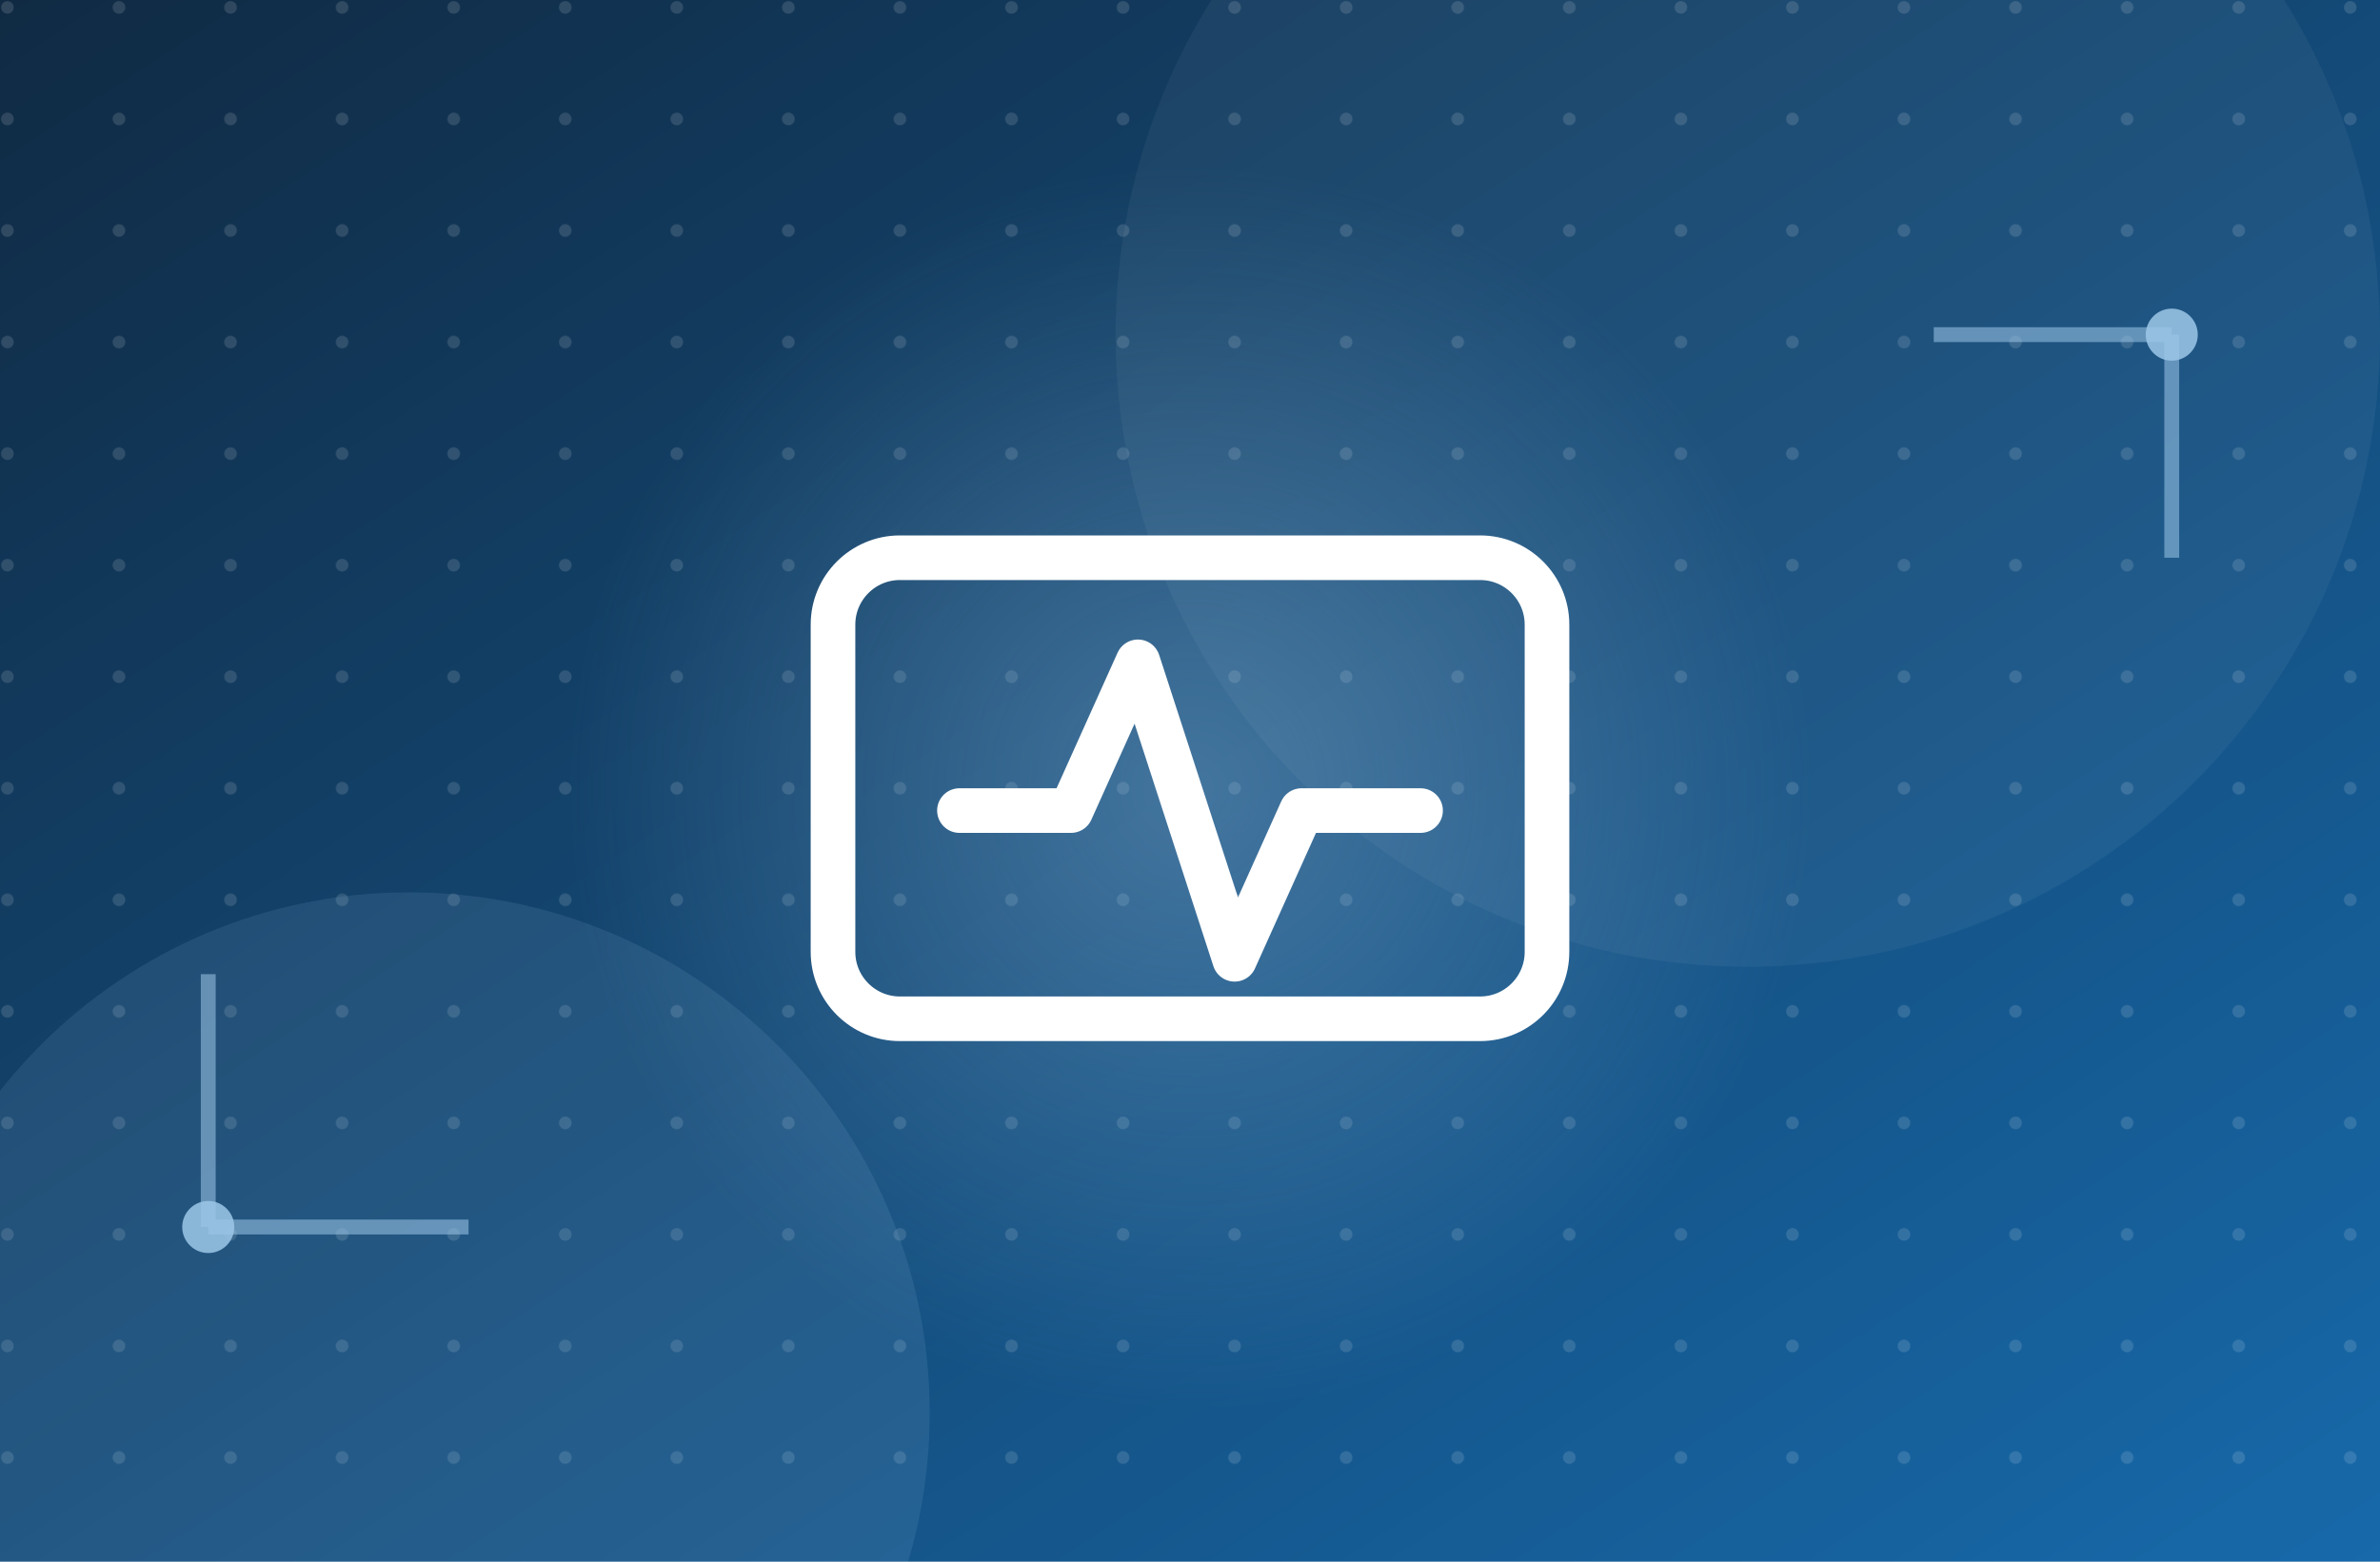
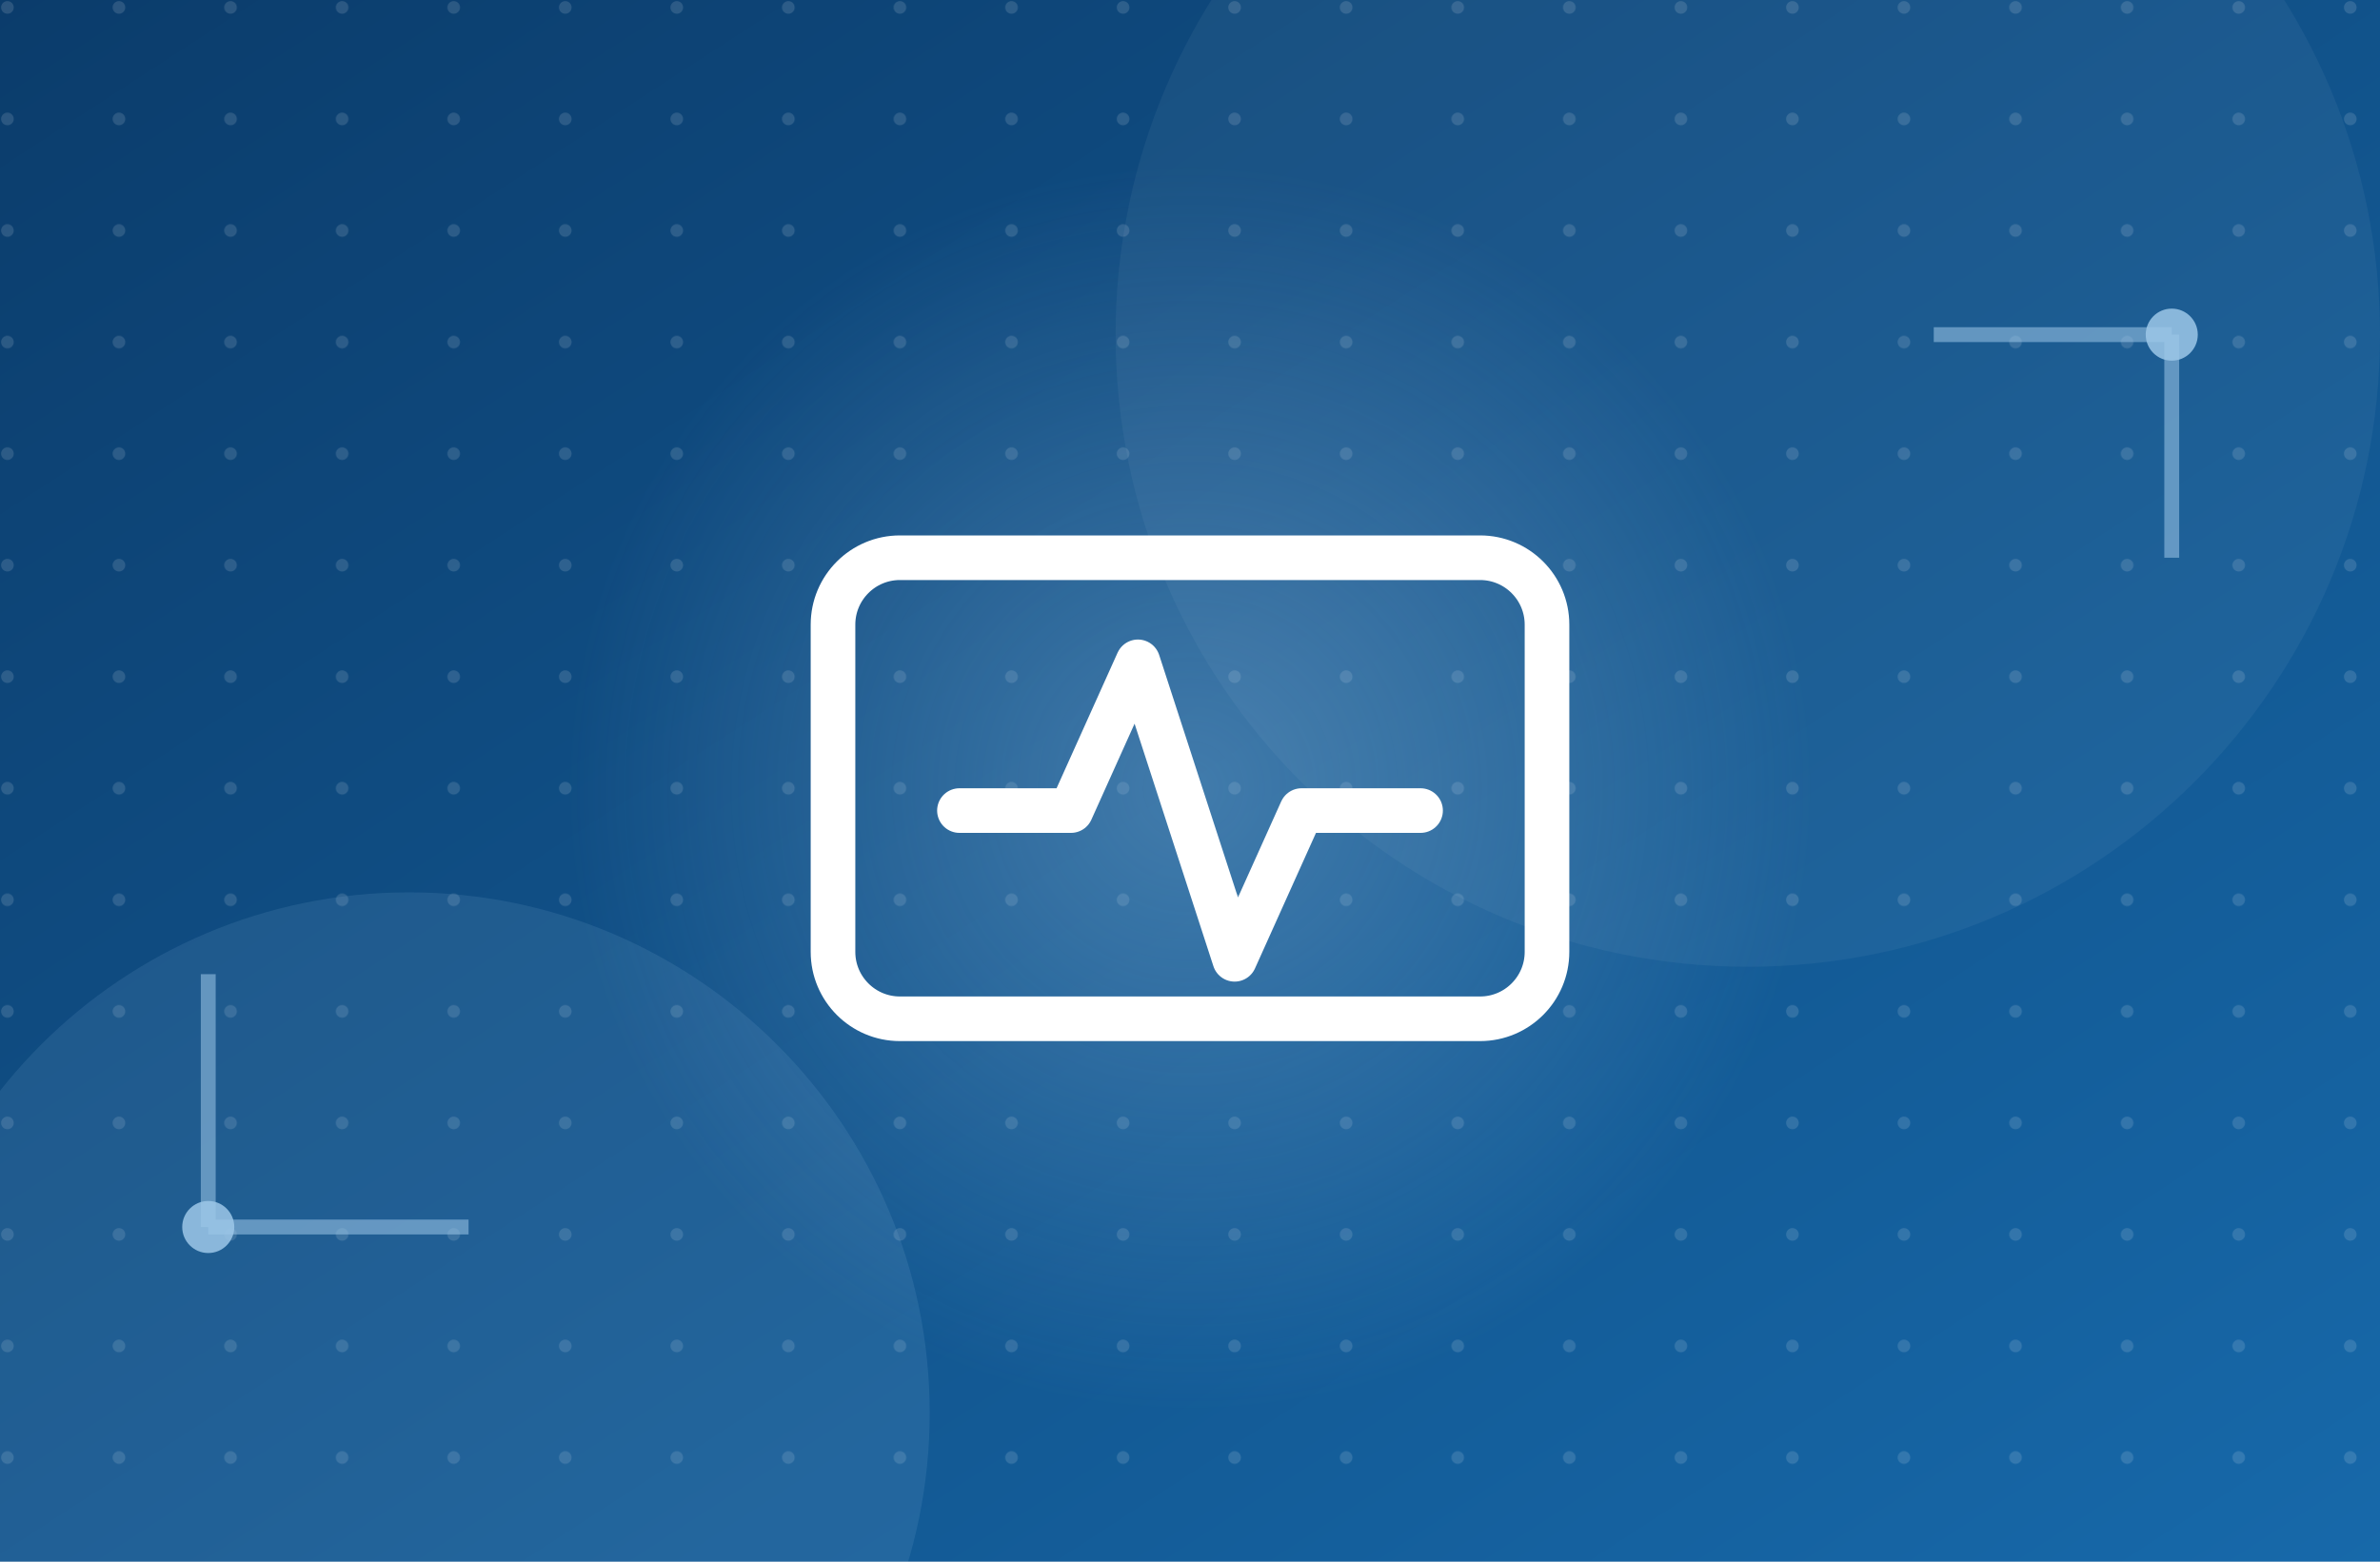
<svg xmlns="http://www.w3.org/2000/svg" viewBox="0 0 640 420" role="img" aria-label="رسم توضيحي لقسم الأجهزة الطبية">
  <defs>
    <linearGradient id="bg" x1="0" y1="0" x2="1" y2="1">
-       <stop offset="0" stop-color="#102A43" />
+       <stop offset="0" stop-color="#0B3C6B" />
      <stop offset="1" stop-color="#1769AA" />
    </linearGradient>
    <pattern id="dots" width="30" height="30" patternUnits="userSpaceOnUse">
      <circle cx="2" cy="2" r="1.7" fill="#FFFFFF" opacity="0.13" />
    </pattern>
    <radialGradient id="glow" cx="0.5" cy="0.5" r="0.5">
      <stop offset="0" stop-color="#9CC7E8" stop-opacity="0.35" />
      <stop offset="1" stop-color="#9CC7E8" stop-opacity="0" />
    </radialGradient>
  </defs>
  <rect width="640" height="420" fill="url(#bg)" />
  <rect width="640" height="420" fill="url(#dots)" />
  <circle cx="470" cy="90" r="170" fill="#FFFFFF" opacity="0.05" />
  <circle cx="110" cy="380" r="140" fill="#9CC7E8" opacity="0.12" />
  <circle cx="320" cy="212" r="168" fill="url(#glow)" />
  <g transform="translate(320 212)" fill="none" stroke="#FFFFFF" stroke-width="12" stroke-linecap="round" stroke-linejoin="round">
    <rect x="-96" y="-62" width="192" height="124" rx="18" />
    <path d="M-62 6 H-32 L-14 -34 L12 46 L30 6 H62" />
  </g>
  <g fill="none" stroke="#9CC7E8" stroke-width="4" opacity="0.55">
    <path d="M56 330 H126 M56 330 V262" />
    <path d="M584 90 H520 M584 90 V150" />
  </g>
  <circle cx="56" cy="330" r="7" fill="#9CC7E8" opacity="0.85" />
  <circle cx="584" cy="90" r="7" fill="#9CC7E8" opacity="0.85" />
</svg>
